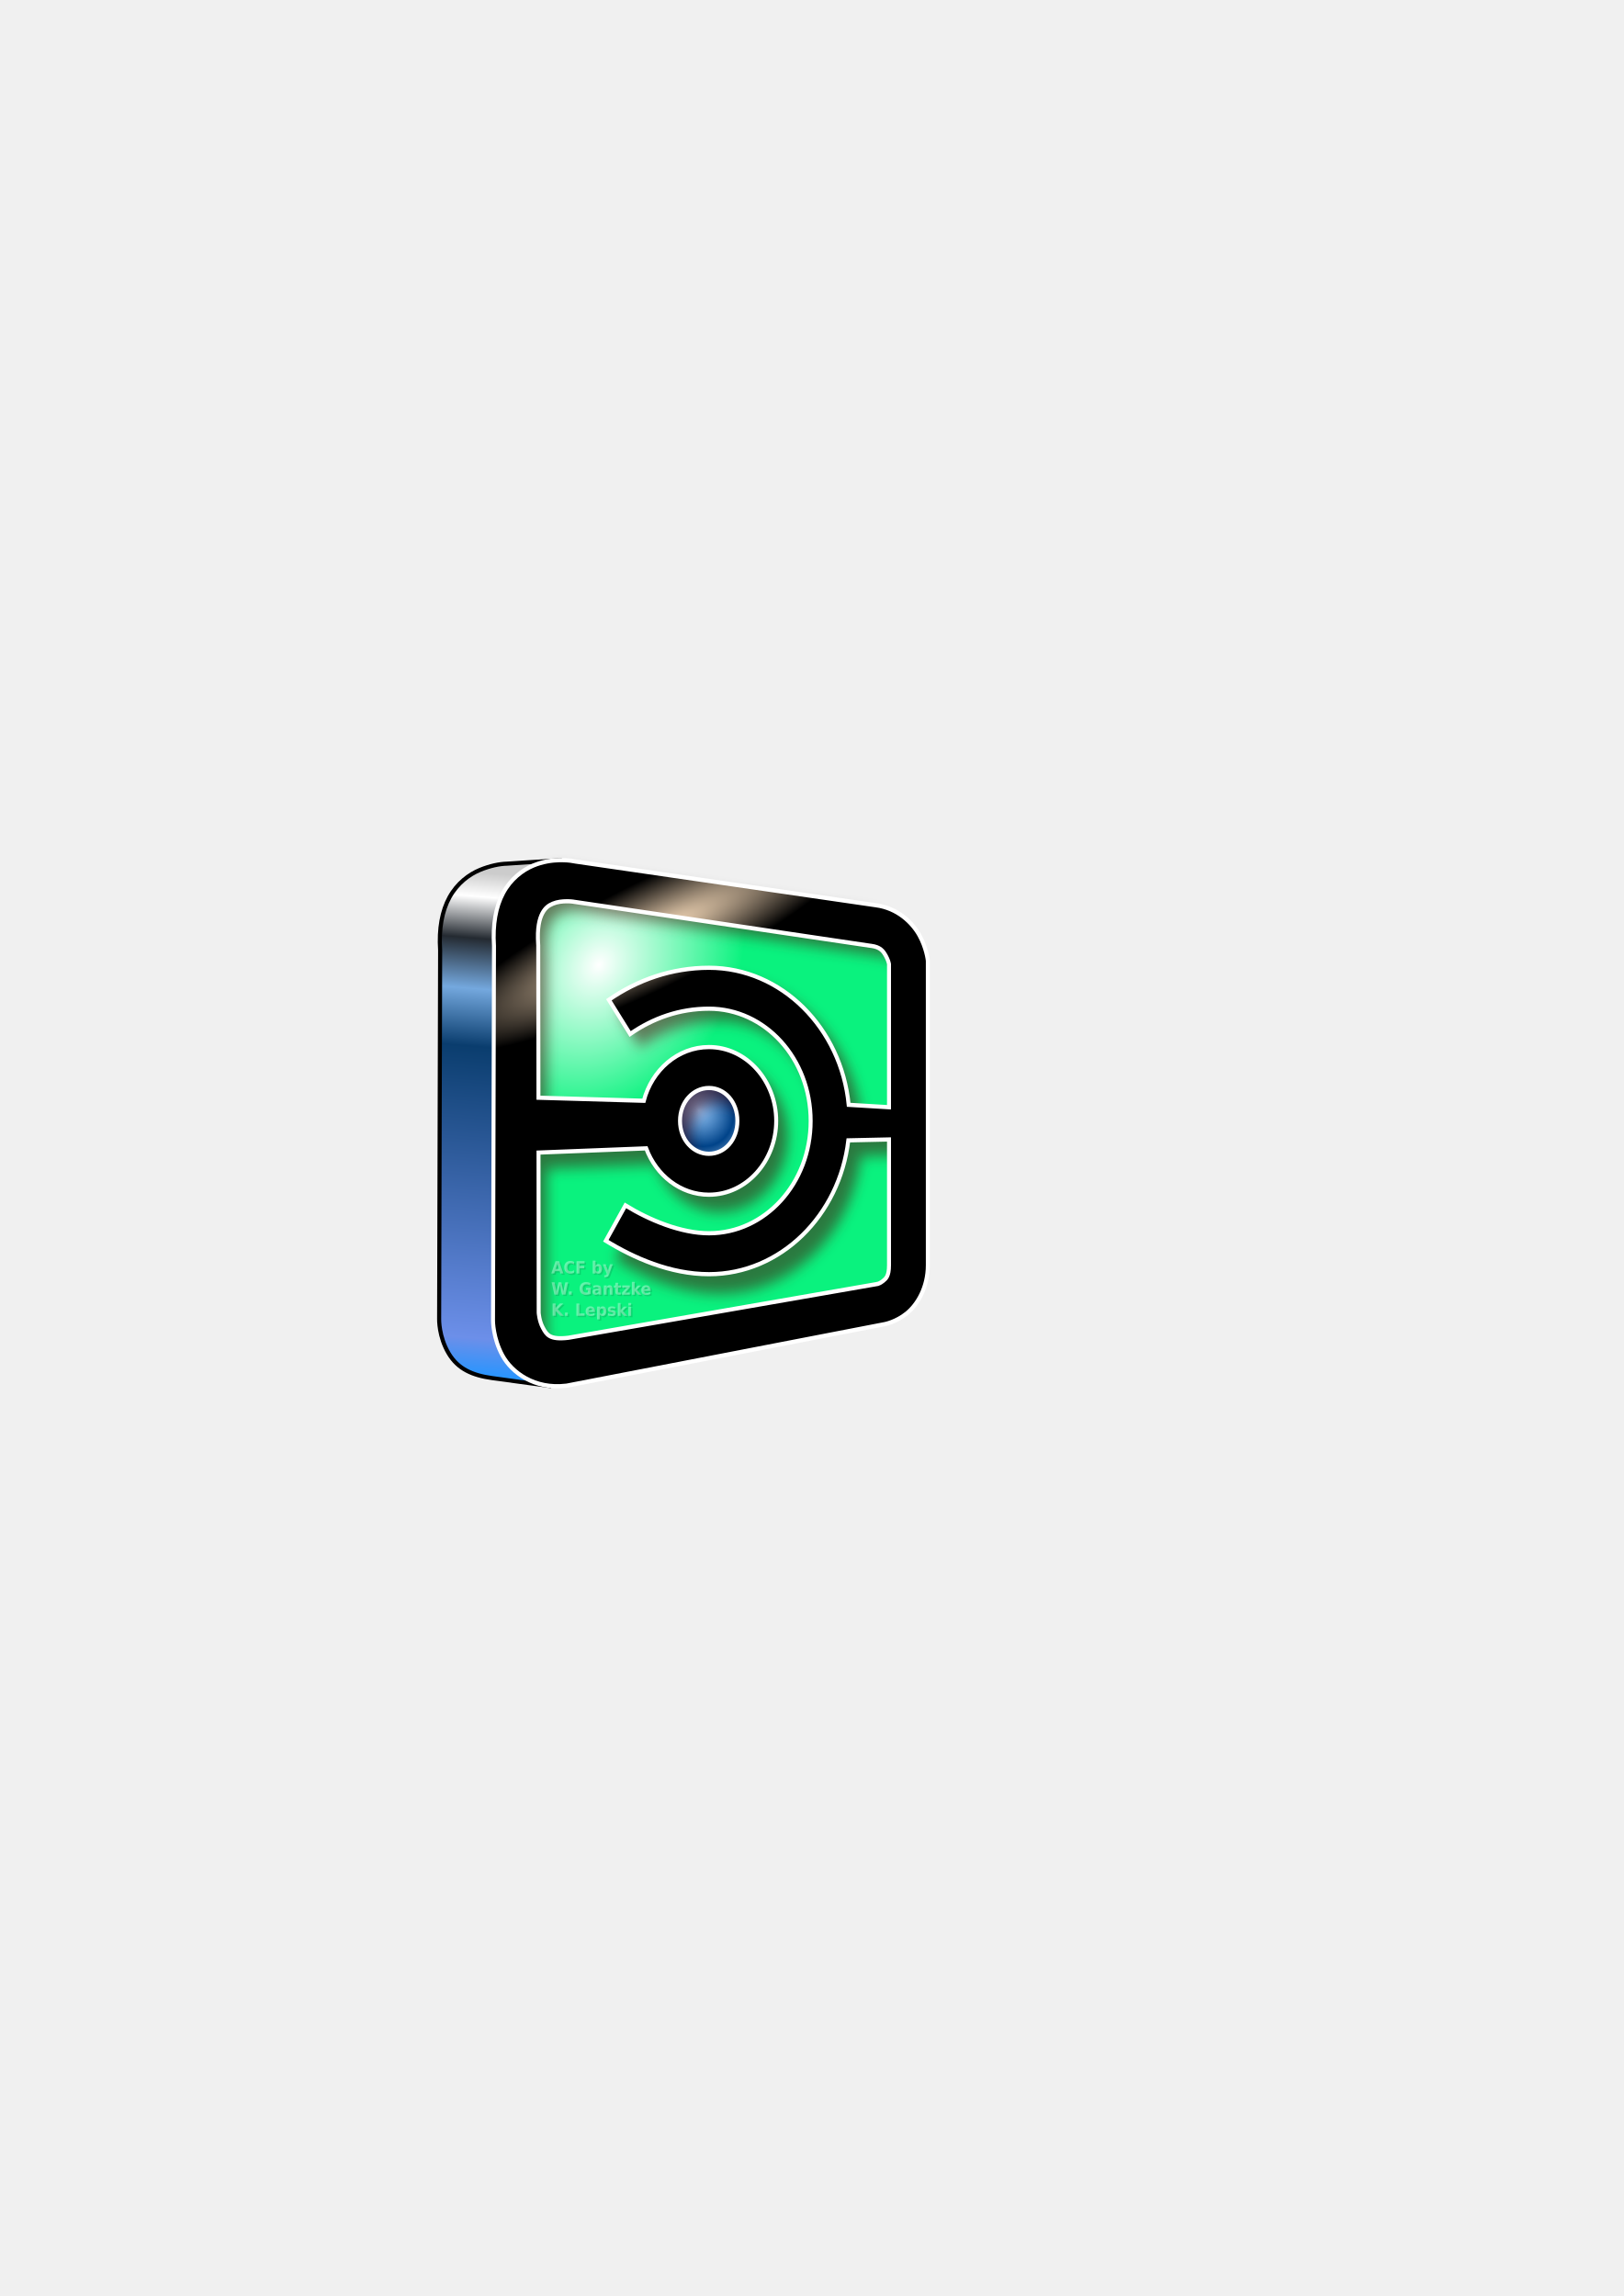
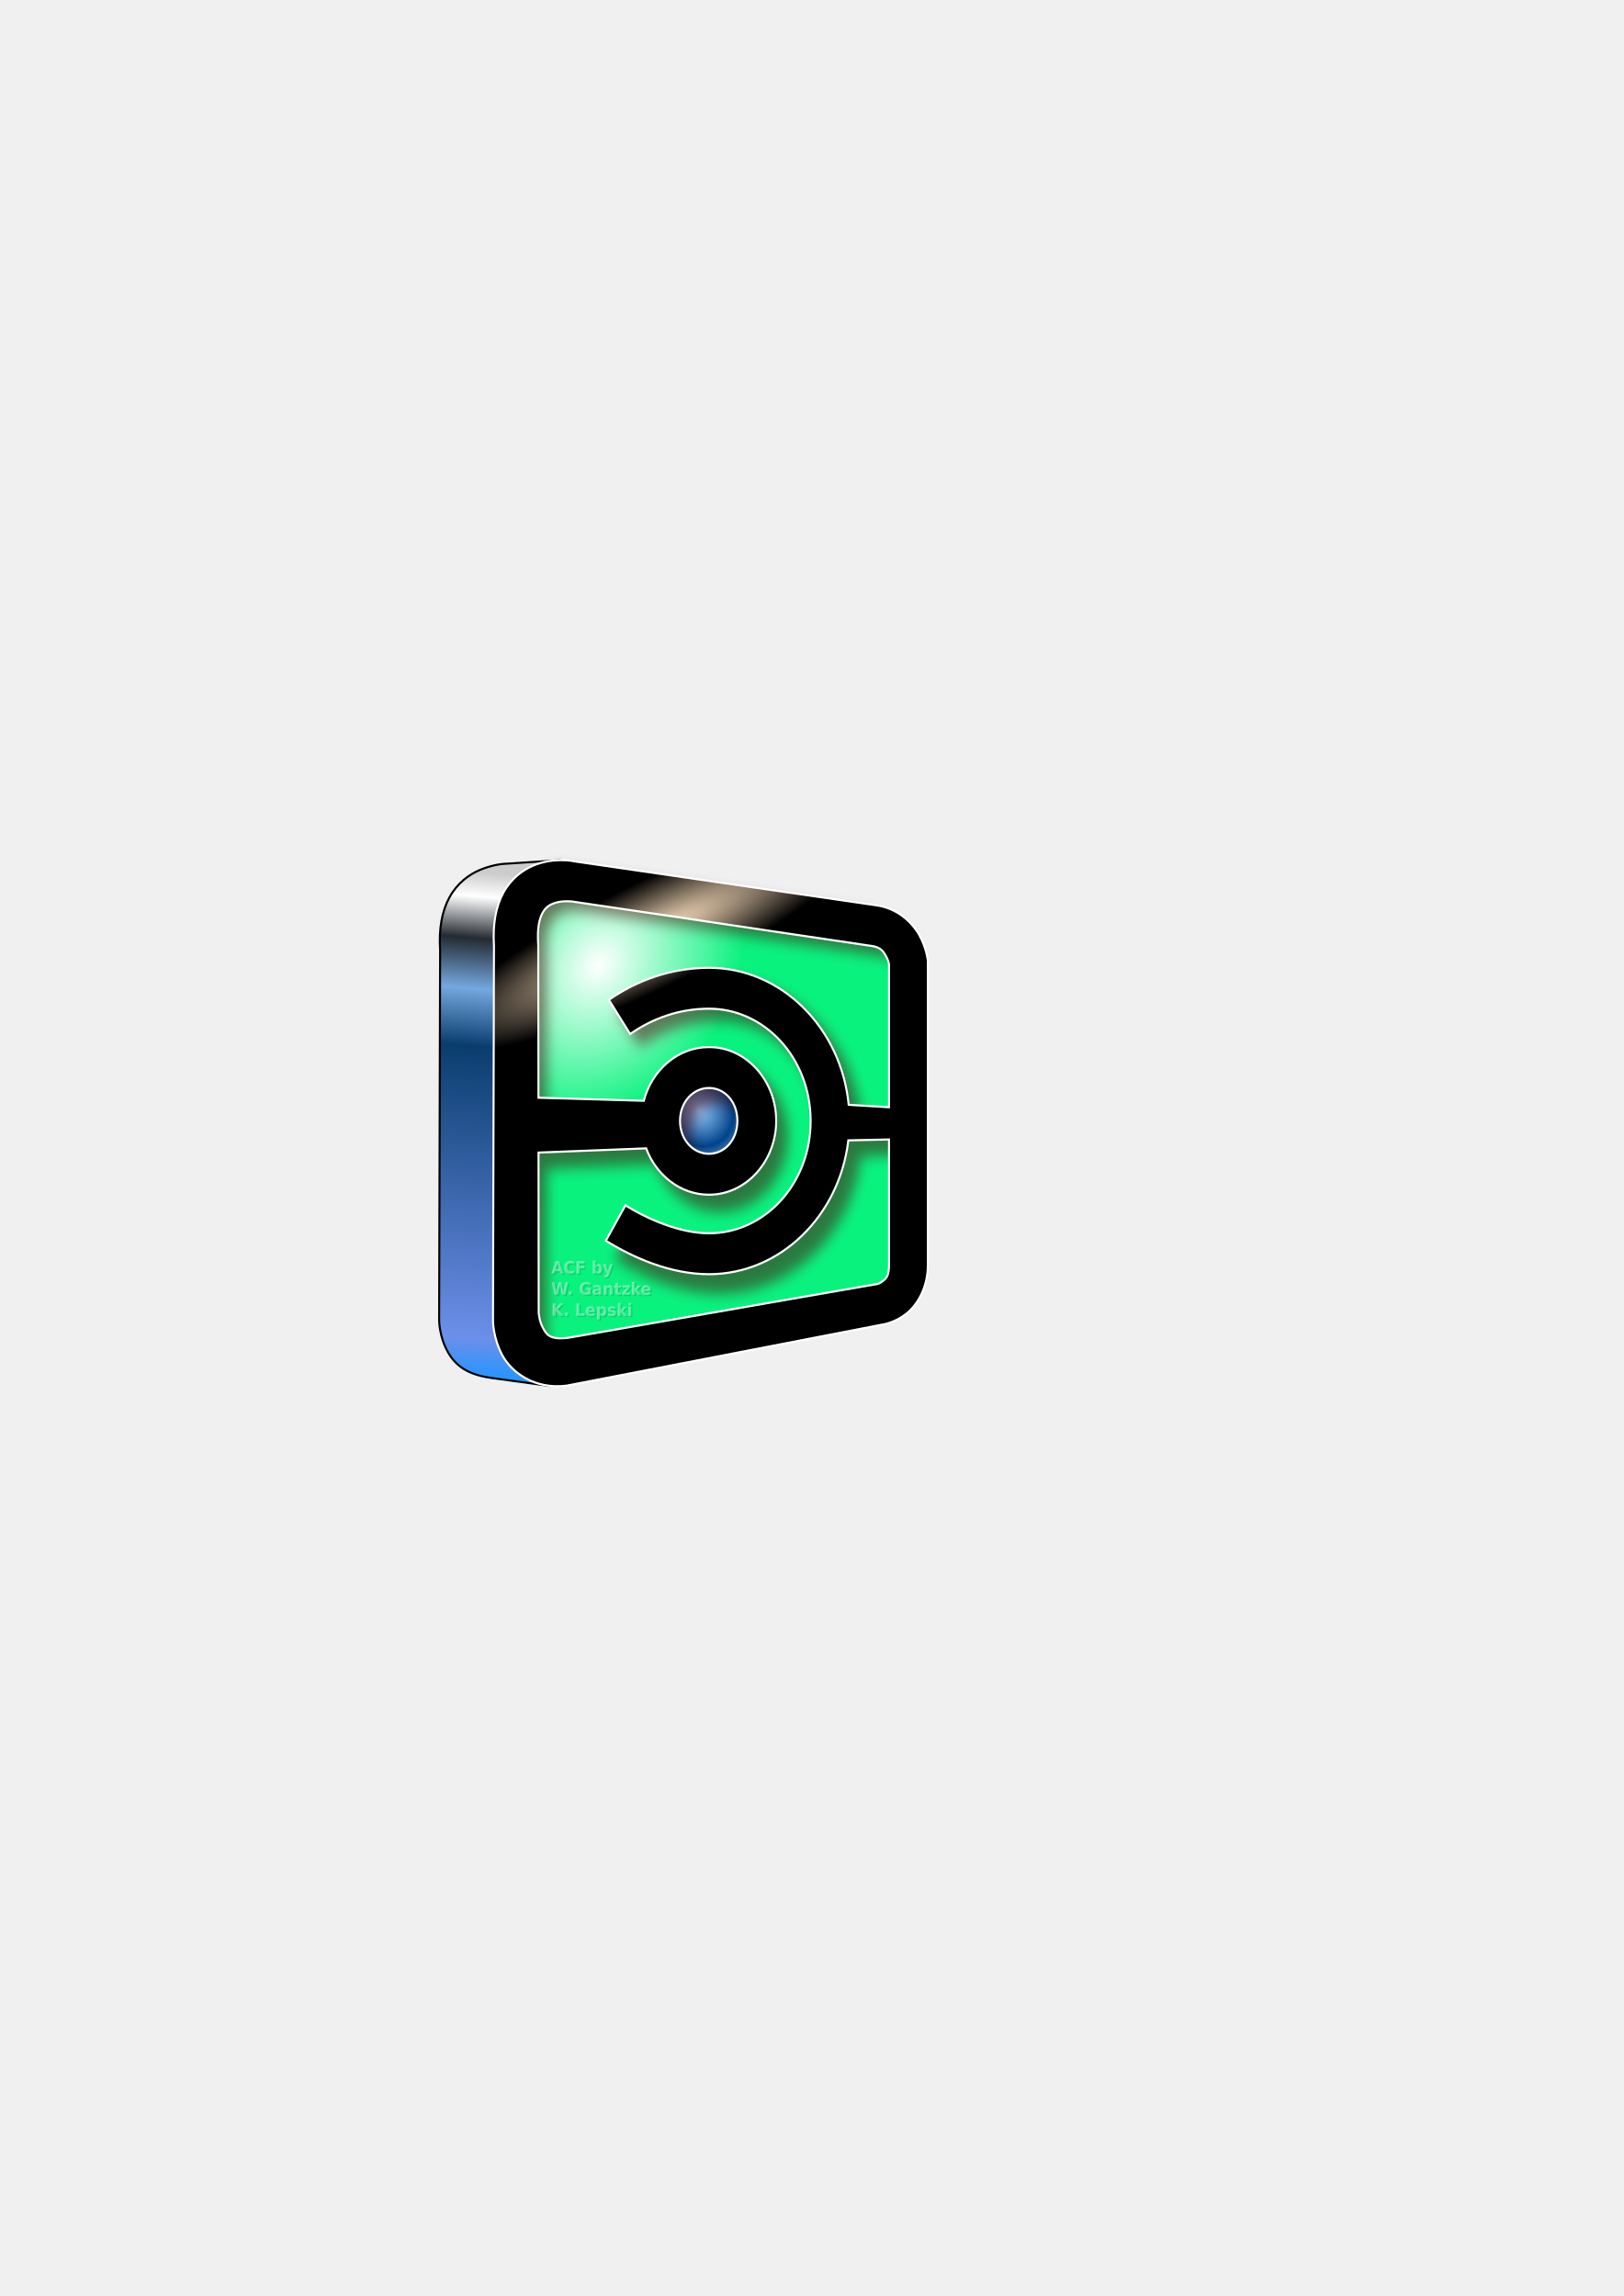
<svg xmlns="http://www.w3.org/2000/svg" xmlns:xlink="http://www.w3.org/1999/xlink" width="210mm" height="297mm" id="svg2" enable-background="new">
  <defs id="defs4">
    <linearGradient id="linearGradient5292">
      <stop id="stop5294" offset="0" style="stop-color:#000000;stop-opacity:0.111;" />
      <stop style="stop-color:#7f7f7f;stop-opacity:0.498;" offset="0.5" id="stop5296" />
      <stop id="stop5298" offset="1" style="stop-color:#ffffff;stop-opacity:0;" />
    </linearGradient>
    <linearGradient id="linearGradient5177">
      <stop style="stop-color:#ffffff;stop-opacity:1;" offset="0" id="stop5179" />
      <stop id="stop5185" offset="0.5" style="stop-color:#7f7f7f;stop-opacity:0.498;" />
      <stop style="stop-color:#ffffff;stop-opacity:0;" offset="1" id="stop5181" />
    </linearGradient>
    <linearGradient id="linearGradient5097">
      <stop id="stop5099" offset="0" style="stop-color:#ffffff;stop-opacity:1;" />
      <stop style="stop-color:#4c87c4;stop-opacity:1;" offset="0.107" id="stop5105" />
      <stop style="stop-color:#004389;stop-opacity:1;" offset="0.503" id="stop5101" />
      <stop id="stop5103" offset="1" style="stop-color:#cee7ff;stop-opacity:1;" />
    </linearGradient>
    <linearGradient id="linearGradient5085">
      <stop id="stop5087" offset="0" style="stop-color:#cccccc;stop-opacity:1;" />
      <stop style="stop-color:#ffffff;stop-opacity:1;" offset="0.048" id="stop5093" />
      <stop style="stop-color:#242a31;stop-opacity:1;" offset="0.131" id="stop5089" />
      <stop id="stop3443" offset="0.231" style="stop-color:#74a8de;stop-opacity:1;" />
      <stop style="stop-color:#0a3d6e;stop-opacity:1;" offset="0.345" id="stop3445" />
      <stop id="stop3447" offset="0.924" style="stop-color:#6c8fe9;stop-opacity:1;" />
      <stop id="stop5091" offset="1" style="stop-color:#2695ff;stop-opacity:1;" />
    </linearGradient>
    <linearGradient id="linearGradient5048">
      <stop id="stop5050" offset="0" style="stop-color:#ffffff;stop-opacity:0" />
      <stop style="stop-color:#0af27e;stop-opacity:1;" offset="0.756" id="stop5052" />
      <stop id="stop5054" offset="1" style="stop-color:#0af27e;stop-opacity:1;" />
    </linearGradient>
    <linearGradient id="linearGradient5030">
      <stop style="stop-color:#99ccff;stop-opacity:1;" offset="0" id="stop5032" />
      <stop id="stop5038" offset="0.525" style="stop-color:#004389;stop-opacity:1;" />
      <stop style="stop-color:#cee7ff;stop-opacity:1;" offset="1" id="stop5034" />
    </linearGradient>
    <linearGradient id="linearGradient3174">
      <stop style="stop-color:#ffe2c0;stop-opacity:1;" offset="0" id="stop3176" />
      <stop id="stop3182" offset="0.84" style="stop-color:#000000;stop-opacity:1;" />
      <stop style="stop-color:#000000;stop-opacity:1;" offset="1" id="stop3178" />
    </linearGradient>
    <linearGradient id="linearGradient3164">
      <stop style="stop-color:#ffffff;stop-opacity:1;" offset="0" id="stop3166" />
      <stop id="stop3172" offset="0.756" style="stop-color:#0af27e;stop-opacity:1;" />
      <stop style="stop-color:#0af27e;stop-opacity:1;" offset="1" id="stop3168" />
    </linearGradient>
    <radialGradient xlink:href="#linearGradient3164" id="radialGradient5163" gradientUnits="userSpaceOnUse" gradientTransform="matrix(0.618591,-0.7585158,0.582427,0.5281292,186.5046,605.5246)" cx="174.394" cy="-2.839" fx="174.394" fy="-2.839" r="110.768" />
    <radialGradient xlink:href="#linearGradient5177" id="radialGradient5183" cx="323.457" cy="519.433" fx="323.457" fy="519.433" r="102.018" gradientTransform="matrix(-0.699955,0.6760441,-1.410144,-1.645588,1293.084,1156.508)" gradientUnits="userSpaceOnUse" />
    <radialGradient xlink:href="#linearGradient3174" id="radialGradient5280" cx="381.024" cy="-169.687" fx="381.024" fy="-169.687" r="112.016" gradientTransform="matrix(0.261429,0.309316,-0.8765459,0.7408427,132.6746,-171.0225)" gradientUnits="userSpaceOnUse" />
    <radialGradient xlink:href="#linearGradient3174" id="radialGradient5282" gradientUnits="userSpaceOnUse" gradientTransform="matrix(0.1163724,0.2539932,-1.188071,0.5565313,130.8225,-182.9354)" cx="358.202" cy="-194.257" fx="358.202" fy="-194.257" r="112.016" />
    <radialGradient xlink:href="#linearGradient5030" id="radialGradient5326" cx="341.6" cy="545.317" fx="341.6" fy="545.317" r="16.971" gradientTransform="matrix(1.180655,1.051183,-0.9676167,1.003934,465.9463,-361.1228)" gradientUnits="userSpaceOnUse" />
    <linearGradient xlink:href="#linearGradient5085" id="linearGradient5328" gradientUnits="userSpaceOnUse" gradientTransform="matrix(0.9703046,0,0,0.9997678,15.04477,-236.8994)" x1="217.819" y1="662.917" x2="198.202" y2="908.129" />
-     <filter id="filter3346">
-       <feGaussianBlur stdDeviation="1.372" id="feGaussianBlur3348" />
-     </filter>
    <filter id="filter3378">
      <feGaussianBlur stdDeviation="0.313" id="feGaussianBlur3380" />
    </filter>
    <filter id="filter3439">
      <feGaussianBlur stdDeviation="3.315" id="feGaussianBlur3441" />
    </filter>
  </defs>
  <g id="layer2" style="display:inline">
-     <path style="opacity:1;fill:url(#linearGradient5328);fill-opacity:1;stroke:#000000;stroke-width:2;stroke-opacity:1;display:inline;stroke-miterlimit:4;stroke-dasharray:none" d="M 247.863,422.246 C 244.152,422.334 239.491,423.31 234.734,425.255 C 229.298,427.478 223.484,431.825 219.724,438.69 C 216.062,445.375 214.456,454.005 215.146,464.527 C 215.146,464.527 214.661,644.596 214.661,644.596 L 214.661,644.721 L 214.661,644.846 C 214.661,644.846 214.395,653.463 219.361,661.748 C 223.888,669.301 230.916,672.424 240.585,673.746 L 268.351,677.544 L 273.612,420.558 L 247.863,422.246 z" id="path5040" />
+     <path style="opacity:1;fill:url(#linearGradient5328);fill-opacity:1;stroke:#000000;stroke-width:1;stroke-opacity:1;display:inline;stroke-miterlimit:4;stroke-dasharray:none" d="M 247.863,422.246 C 244.152,422.334 239.491,423.31 234.734,425.255 C 229.298,427.478 223.484,431.825 219.724,438.69 C 216.062,445.375 214.456,454.005 215.146,464.527 C 215.146,464.527 214.661,644.596 214.661,644.596 L 214.661,644.721 L 214.661,644.846 C 214.661,644.846 214.395,653.463 219.361,661.748 C 223.888,669.301 230.916,672.424 240.585,673.746 L 268.351,677.544 L 273.612,420.558 L 247.863,422.246 z" id="path5040" />
  </g>
  <g id="layer3" style="display:inline">
    <path d="M 275.642,424.972 C 275.642,424.972 244.334,418.469 247.18,456.484 C 247.18,456.484 246.706,639.511 246.706,639.511 C 246.706,639.511 247.18,664.521 271.847,661.52 C 271.847,661.52 427,631.508 427,631.508 C 427,631.508 440.283,629.007 440.283,612.5 C 440.283,612.5 440.283,464.488 440.283,464.488 C 440.283,464.488 438.385,448.481 423.205,446.48 C 423.205,446.48 275.642,424.972 275.642,424.972 z" style="fill:url(#radialGradient5163);fill-opacity:1;stroke:none;stroke-width:1;stroke-miterlimit:4;stroke-dasharray:none;display:inline" id="path5161" />
  </g>
  <g id="layer1" style="display:inline">
    <path style="opacity:1;fill:url(#radialGradient5326);fill-opacity:1;fill-rule:nonzero;stroke:none;stroke-width:4;stroke-linecap:round;stroke-miterlimit:4;stroke-dasharray:none;stroke-dashoffset:0;stroke-opacity:1" id="path5318" d="M 364.16,548.725 A 16.971,16.44 0 1 1 330.219,548.725 A 16.971,16.44 0 1 1 364.16,548.725 z" transform="matrix(1.24522,0,0,1.366147,-83.75966,-202.3293)" />
    <path id="path5286" transform="matrix(0.9487393,0,0,1.000407,23.20058,-0.2235684)" d="M 264.75,424.812 C 261.623,425.144 258.117,425.87 254.531,427.312 C 248.854,429.596 242.77,434.072 238.844,441.125 C 237.74,443.107 236.834,445.25 236.094,447.562 C 235.852,450.239 235.831,453.209 236.094,456.531 C 236.094,456.531 235.594,639.469 235.594,639.469 C 235.594,639.469 236.092,663.736 261,661.562 C 260.479,660.87 260.049,660.115 259.594,659.312 C 257.666,655.911 257.406,651.75 257.406,651.75 C 257.406,651.75 257.358,610.928 257.312,571.375 L 313.531,569.25 C 318.765,582.734 331.39,592.531 346.312,592.531 C 365.992,592.531 381.438,575.451 381.438,555.469 C 381.437,535.487 365.992,518.406 346.312,518.406 C 330.038,518.406 316.483,529.997 312.281,545.375 L 257.281,543.844 C 257.239,506.92 257.188,467.719 257.188,467.719 L 257.188,467.312 L 257.156,466.906 C 256.509,458.598 257.855,453.892 259.344,451.219 C 260.832,448.545 262.541,447.333 264.844,446.406 C 267.147,445.48 269.821,445.24 271.906,445.219 C 273.992,445.198 275.5,445.406 275.5,445.406 L 275.781,445.469 L 276.062,445.5 C 276.062,445.5 430.812,467.594 430.812,467.594 L 430.875,467.594 L 430.938,467.594 C 435.796,468.209 437.264,470.171 438.688,472.625 C 439.115,473.362 439.387,474.011 439.625,474.594 C 439.625,473.318 439.625,464.531 439.625,464.531 C 439.625,464.531 437.625,448.531 421.625,446.531 C 421.625,446.531 266.094,425.031 266.094,425.031 C 266.094,425.031 265.543,424.909 264.75,424.812 z M 346.344,478.625 C 326.827,478.625 309.009,484.722 294.062,494.688 L 305.156,511.875 C 317.14,503.885 330.955,499.156 346.344,499.156 C 375.553,499.156 399.406,524.064 399.406,555.531 C 399.406,586.998 375.553,611.906 346.344,611.906 C 331.738,611.906 315.172,605.279 302.688,597.906 L 292.469,615.656 C 306.914,624.187 326.042,632.438 346.344,632.438 C 383.77,632.438 414.48,602.876 419.062,565.25 L 439.625,564.812 C 439.625,557.729 439.625,556.553 439.625,548.594 L 419.281,547.406 C 415.407,509 384.313,478.625 346.344,478.625 z M 346.312,538.969 C 354.524,538.969 361.156,545.854 361.156,555.469 C 361.156,565.083 354.524,572 346.312,572 C 338.101,572 331.188,564.966 331.188,555.469 C 331.187,545.971 338.101,538.969 346.312,538.969 z" style="fill:#4d0000;fill-opacity:0.493;stroke:none;stroke-width:20;stroke-opacity:1;filter:url(#filter3439)" />
    <g id="g5201" transform="matrix(0.9487393,0,0,1.000407,-63.19508,656.6383)" style="fill:url(#radialGradient5280);fill-opacity:1;stroke:none">
      <path style="fill:url(#radialGradient5282);fill-opacity:1;stroke:none;stroke-width:20;stroke-opacity:1" d="M 354.783,-236.011 C 350.965,-235.922 346.217,-235.3 341.314,-233.354 C 335.712,-231.131 329.721,-226.783 325.846,-219.917 C 322.072,-213.229 320.416,-204.598 321.127,-194.073 C 321.127,-194.073 320.627,-11.136 320.627,-11.136 L 320.627,-11.011 L 320.627,-10.886 C 320.627,-10.886 320.623,-2.418 325.471,6.021 C 330.318,14.459 342.134,22.697 358.283,20.833 L 358.596,20.802 L 358.939,20.739 C 358.939,20.739 522.471,-9.261 522.471,-9.261 C 522.471,-9.261 528.292,-10.287 533.752,-14.479 C 539.212,-18.672 544.658,-27.026 544.658,-38.104 C 544.658,-38.104 544.658,-186.042 544.658,-186.042 L 544.658,-186.667 L 544.596,-187.292 C 544.596,-187.292 543.878,-193.243 540.283,-199.354 C 536.688,-205.466 529.114,-212.579 517.908,-213.979 C 517.908,-213.979 364.186,-235.199 363.064,-235.354 C 363.064,-235.354 362.624,-235.423 362.502,-235.448 C 361.837,-235.584 359.787,-235.967 356.377,-236.011 C 355.872,-236.017 355.329,-236.023 354.783,-236.011 z M 358.471,-215.917 C 360.529,-215.937 362.002,-215.729 362.002,-215.729 L 362.283,-215.667 L 362.564,-215.636 C 362.564,-215.636 515.283,-194.136 515.283,-194.136 L 515.346,-194.136 L 515.408,-194.136 C 520.202,-193.536 521.628,-191.618 523.033,-189.229 C 524.254,-187.154 524.579,-185.605 524.658,-185.167 C 524.658,-184.345 524.658,-149.945 524.658,-115.261 L 503.877,-116.448 C 500.054,-153.837 469.376,-183.417 431.908,-183.417 C 412.65,-183.417 395.063,-177.462 380.314,-167.761 L 391.283,-151.042 C 403.109,-158.82 416.723,-163.417 431.908,-163.417 C 460.731,-163.417 484.283,-139.175 484.283,-108.542 C 484.283,-77.909 460.731,-53.667 431.908,-53.667 C 417.496,-53.667 401.165,-60.114 388.846,-67.292 L 378.752,-50.011 C 393.006,-41.706 411.875,-33.667 431.908,-33.667 C 468.839,-33.667 499.167,-62.444 503.689,-99.073 L 524.658,-99.511 C 524.658,-69.868 524.658,-38.104 524.658,-38.104 C 524.658,-32.683 523.104,-31.537 521.564,-30.354 C 520.025,-29.172 518.908,-28.948 518.908,-28.948 L 518.877,-28.948 L 518.846,-28.917 C 518.846,-28.917 360.806,-2.843 359.502,-2.604 C 349.651,-1.468 348.217,-4.199 346.314,-7.511 C 344.412,-10.822 344.158,-14.854 344.158,-14.854 C 344.158,-14.854 344.109,-54.599 344.064,-93.104 L 399.533,-95.167 C 404.698,-82.04 417.152,-72.511 431.877,-72.511 C 451.296,-72.511 466.533,-89.152 466.533,-108.604 C 466.533,-128.057 451.296,-144.667 431.877,-144.667 C 415.818,-144.667 402.46,-133.387 398.314,-118.417 L 344.033,-119.917 C 343.992,-155.862 343.939,-194.011 343.939,-194.011 L 343.939,-194.417 L 343.908,-194.823 C 343.27,-202.911 344.596,-207.47 346.064,-210.073 C 347.533,-212.676 349.23,-213.859 351.502,-214.761 C 353.774,-215.662 356.413,-215.896 358.471,-215.917 z M 431.877,-124.667 C 439.98,-124.667 446.533,-117.964 446.533,-108.604 C 446.533,-99.245 439.98,-92.511 431.877,-92.511 C 423.774,-92.511 416.971,-99.359 416.971,-108.604 C 416.971,-117.85 423.774,-124.667 431.877,-124.667 z" id="path5203" />
    </g>
    <g id="g5187">
      <g id="g3303" transform="translate(-20.0878,563.61)" />
      <g id="g3307" transform="translate(32.9955,542.8029)" />
      <g id="g3311" transform="translate(87.4955,545.5529)" />
      <g id="g3315" transform="translate(87.4955,545.5529)" />
      <g transform="translate(104.7455,494.2672)" id="g5148" />
    </g>
    <g id="g5205" transform="translate(32.9955,542.8029)" />
    <g id="g5209" transform="translate(87.4955,545.5529)" />
    <g id="g5213" transform="translate(87.4955,545.5529)" />
    <g transform="translate(104.7455,494.2672)" id="g5217" />
-     <g style="fill:url(#radialGradient5280);fill-opacity:1;stroke:#ffffff;stroke-opacity:1;stroke-width:2.053;stroke-miterlimit:4;stroke-dasharray:none" transform="matrix(0.9487393,0,0,1.000407,-63.19508,656.6383)" id="g3230">
-       <path id="path3232" d="M 354.783,-236.011 C 350.965,-235.922 346.217,-235.3 341.314,-233.354 C 335.712,-231.131 329.721,-226.783 325.846,-219.917 C 322.072,-213.229 320.416,-204.598 321.127,-194.073 C 321.127,-194.073 320.627,-11.136 320.627,-11.136 L 320.627,-11.011 L 320.627,-10.886 C 320.627,-10.886 320.623,-2.418 325.471,6.021 C 330.318,14.459 342.134,22.697 358.283,20.833 L 358.596,20.802 L 358.939,20.739 C 358.939,20.739 522.471,-9.261 522.471,-9.261 C 522.471,-9.261 528.292,-10.287 533.752,-14.479 C 539.212,-18.672 544.658,-27.026 544.658,-38.104 C 544.658,-38.104 544.658,-186.042 544.658,-186.042 L 544.658,-186.667 L 544.596,-187.292 C 544.596,-187.292 543.878,-193.243 540.283,-199.354 C 536.688,-205.466 529.114,-212.579 517.908,-213.979 C 517.908,-213.979 364.186,-235.199 363.064,-235.354 C 363.064,-235.354 362.624,-235.423 362.502,-235.448 C 361.837,-235.584 359.787,-235.967 356.377,-236.011 C 355.872,-236.017 355.329,-236.023 354.783,-236.011 z M 358.471,-215.917 C 360.529,-215.937 362.002,-215.729 362.002,-215.729 L 362.283,-215.667 L 362.564,-215.636 C 362.564,-215.636 515.283,-194.136 515.283,-194.136 L 515.346,-194.136 L 515.408,-194.136 C 520.202,-193.536 521.628,-191.618 523.033,-189.229 C 524.254,-187.154 524.579,-185.605 524.658,-185.167 C 524.658,-184.345 524.658,-149.945 524.658,-115.261 L 503.877,-116.448 C 500.054,-153.837 469.376,-183.417 431.908,-183.417 C 412.65,-183.417 395.063,-177.462 380.314,-167.761 L 391.283,-151.042 C 403.109,-158.82 416.723,-163.417 431.908,-163.417 C 460.731,-163.417 484.283,-139.175 484.283,-108.542 C 484.283,-77.909 460.731,-53.667 431.908,-53.667 C 417.496,-53.667 401.165,-60.114 388.846,-67.292 L 378.752,-50.011 C 393.006,-41.706 411.875,-33.667 431.908,-33.667 C 468.839,-33.667 499.167,-62.444 503.689,-99.073 L 524.658,-99.511 C 524.658,-69.868 524.658,-38.104 524.658,-38.104 C 524.658,-32.683 523.104,-31.537 521.564,-30.354 C 520.025,-29.172 518.908,-28.948 518.908,-28.948 L 518.877,-28.948 L 518.846,-28.917 C 518.846,-28.917 360.806,-2.843 359.502,-2.604 C 349.651,-1.468 348.217,-4.199 346.314,-7.511 C 344.412,-10.822 344.158,-14.854 344.158,-14.854 C 344.158,-14.854 344.109,-54.599 344.064,-93.104 L 399.533,-95.167 C 404.698,-82.04 417.152,-72.511 431.877,-72.511 C 451.296,-72.511 466.533,-89.152 466.533,-108.604 C 466.533,-128.057 451.296,-144.667 431.877,-144.667 C 415.818,-144.667 402.46,-133.387 398.314,-118.417 L 344.033,-119.917 C 343.992,-155.862 343.939,-194.011 343.939,-194.011 L 343.939,-194.417 L 343.908,-194.823 C 343.27,-202.911 344.596,-207.47 346.064,-210.073 C 347.533,-212.676 349.23,-213.859 351.502,-214.761 C 353.774,-215.662 356.413,-215.896 358.471,-215.917 z M 431.877,-124.667 C 439.98,-124.667 446.533,-117.964 446.533,-108.604 C 446.533,-99.245 439.98,-92.511 431.877,-92.511 C 423.774,-92.511 416.971,-99.359 416.971,-108.604 C 416.971,-117.85 423.774,-124.667 431.877,-124.667 z" style="fill:url(#radialGradient5282);fill-opacity:1;stroke:#ffffff;stroke-width:2.053;stroke-opacity:1;stroke-miterlimit:4;stroke-dasharray:none" />
+     <g style="fill:url(#radialGradient5280);fill-opacity:1;stroke:#ffffff;stroke-opacity:1;stroke-width:1.026;stroke-miterlimit:4;stroke-dasharray:none" transform="matrix(0.9487393,0,0,1.000407,-63.19508,656.6383)" id="g3230">
+       <path id="path3232" d="M 354.783,-236.011 C 350.965,-235.922 346.217,-235.3 341.314,-233.354 C 335.712,-231.131 329.721,-226.783 325.846,-219.917 C 322.072,-213.229 320.416,-204.598 321.127,-194.073 C 321.127,-194.073 320.627,-11.136 320.627,-11.136 L 320.627,-11.011 L 320.627,-10.886 C 320.627,-10.886 320.623,-2.418 325.471,6.021 C 330.318,14.459 342.134,22.697 358.283,20.833 L 358.596,20.802 L 358.939,20.739 C 358.939,20.739 522.471,-9.261 522.471,-9.261 C 522.471,-9.261 528.292,-10.287 533.752,-14.479 C 539.212,-18.672 544.658,-27.026 544.658,-38.104 C 544.658,-38.104 544.658,-186.042 544.658,-186.042 L 544.658,-186.667 L 544.596,-187.292 C 544.596,-187.292 543.878,-193.243 540.283,-199.354 C 536.688,-205.466 529.114,-212.579 517.908,-213.979 C 517.908,-213.979 364.186,-235.199 363.064,-235.354 C 363.064,-235.354 362.624,-235.423 362.502,-235.448 C 361.837,-235.584 359.787,-235.967 356.377,-236.011 C 355.872,-236.017 355.329,-236.023 354.783,-236.011 z M 358.471,-215.917 C 360.529,-215.937 362.002,-215.729 362.002,-215.729 L 362.283,-215.667 L 362.564,-215.636 C 362.564,-215.636 515.283,-194.136 515.283,-194.136 L 515.346,-194.136 L 515.408,-194.136 C 520.202,-193.536 521.628,-191.618 523.033,-189.229 C 524.254,-187.154 524.579,-185.605 524.658,-185.167 C 524.658,-184.345 524.658,-149.945 524.658,-115.261 L 503.877,-116.448 C 500.054,-153.837 469.376,-183.417 431.908,-183.417 C 412.65,-183.417 395.063,-177.462 380.314,-167.761 L 391.283,-151.042 C 403.109,-158.82 416.723,-163.417 431.908,-163.417 C 460.731,-163.417 484.283,-139.175 484.283,-108.542 C 484.283,-77.909 460.731,-53.667 431.908,-53.667 C 417.496,-53.667 401.165,-60.114 388.846,-67.292 L 378.752,-50.011 C 393.006,-41.706 411.875,-33.667 431.908,-33.667 C 468.839,-33.667 499.167,-62.444 503.689,-99.073 L 524.658,-99.511 C 524.658,-69.868 524.658,-38.104 524.658,-38.104 C 524.658,-32.683 523.104,-31.537 521.564,-30.354 C 520.025,-29.172 518.908,-28.948 518.908,-28.948 L 518.877,-28.948 L 518.846,-28.917 C 518.846,-28.917 360.806,-2.843 359.502,-2.604 C 349.651,-1.468 348.217,-4.199 346.314,-7.511 C 344.412,-10.822 344.158,-14.854 344.158,-14.854 C 344.158,-14.854 344.109,-54.599 344.064,-93.104 L 399.533,-95.167 C 404.698,-82.04 417.152,-72.511 431.877,-72.511 C 451.296,-72.511 466.533,-89.152 466.533,-108.604 C 466.533,-128.057 451.296,-144.667 431.877,-144.667 C 415.818,-144.667 402.46,-133.387 398.314,-118.417 L 344.033,-119.917 C 343.992,-155.862 343.939,-194.011 343.939,-194.011 L 343.939,-194.417 L 343.908,-194.823 C 343.27,-202.911 344.596,-207.47 346.064,-210.073 C 347.533,-212.676 349.23,-213.859 351.502,-214.761 C 353.774,-215.662 356.413,-215.896 358.471,-215.917 z M 431.877,-124.667 C 439.98,-124.667 446.533,-117.964 446.533,-108.604 C 446.533,-99.245 439.98,-92.511 431.877,-92.511 C 423.774,-92.511 416.971,-99.359 416.971,-108.604 C 416.971,-117.85 423.774,-124.667 431.877,-124.667 z" style="fill:url(#radialGradient5282);fill-opacity:1;stroke:#ffffff;stroke-width:1.026;stroke-opacity:1;stroke-miterlimit:4;stroke-dasharray:none" />
    </g>
  </g>
  <g id="layer4">
    <text xml:space="preserve" style="font-size:8.001px;font-style:normal;font-variant:normal;font-weight:bold;font-stretch:normal;text-align:start;line-height:125%;writing-mode:lr-tb;text-anchor:start;opacity:1;fill:#000000;fill-opacity:0.125;stroke:none;stroke-width:1px;stroke-linecap:butt;stroke-linejoin:miter;stroke-opacity:1;display:inline;font-family:Bitstream Vera Sans;-inkscape-font-specification:Bitstream Vera Sans Bold" x="280.368" y="601.984" id="text2443" transform="matrix(0.9665599,1.5396183e-3,-1.4383731e-3,1.034595,0,0)">
      <tspan id="tspan2445" x="280.368" y="601.984">ACF by</tspan>
      <tspan x="280.368" y="611.985" id="tspan3359">W. Gantzke</tspan>
      <tspan x="280.368" y="621.985" id="tspan3361">K. Lepski</tspan>
    </text>
    <text transform="matrix(0.9665599,1.5396183e-3,-1.4383731e-3,1.034595,-1.5625,-1.5)" id="text3376" y="602.809" x="281.276" style="font-size:8.001px;font-style:normal;font-variant:normal;font-weight:bold;font-stretch:normal;text-align:start;line-height:125%;writing-mode:lr-tb;text-anchor:start;fill:#ffffff;fill-opacity:0.366;stroke:none;stroke-width:1px;stroke-linecap:butt;stroke-linejoin:miter;stroke-opacity:1;display:inline;filter:url(#filter3378);font-family:Bitstream Vera Sans;-inkscape-font-specification:Bitstream Vera Sans Bold" xml:space="preserve">
      <tspan y="602.809" x="281.276" id="tspan3378">ACF by</tspan>
      <tspan id="tspan3380" y="612.81" x="281.276">W. Gantzke</tspan>
      <tspan id="tspan3382" y="622.811" x="281.276">K. Lepski</tspan>
    </text>
  </g>
</svg>
